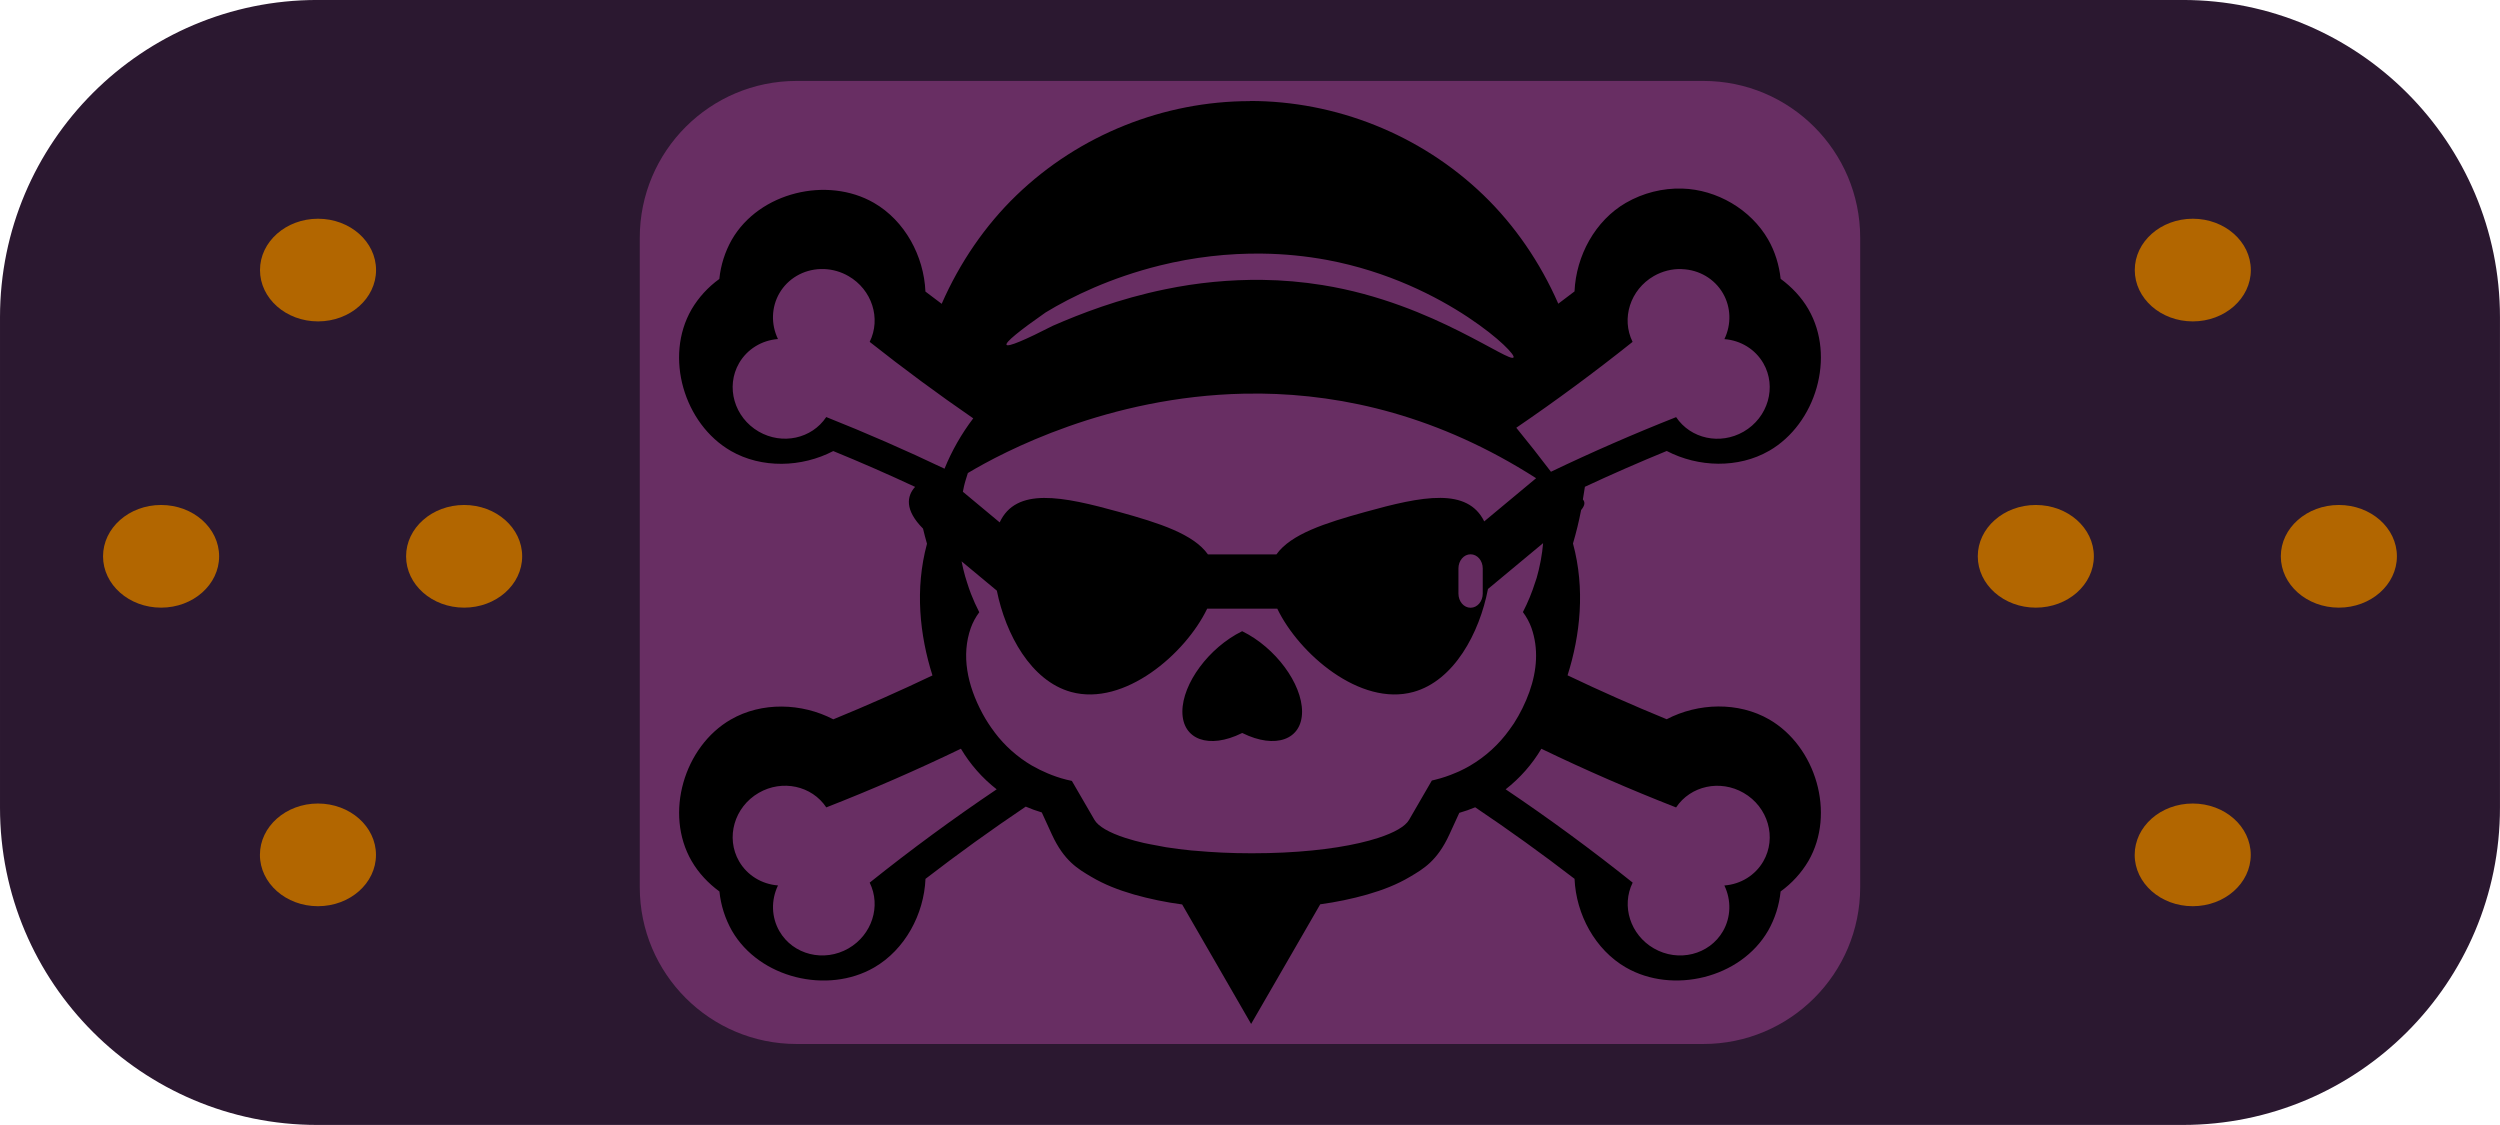
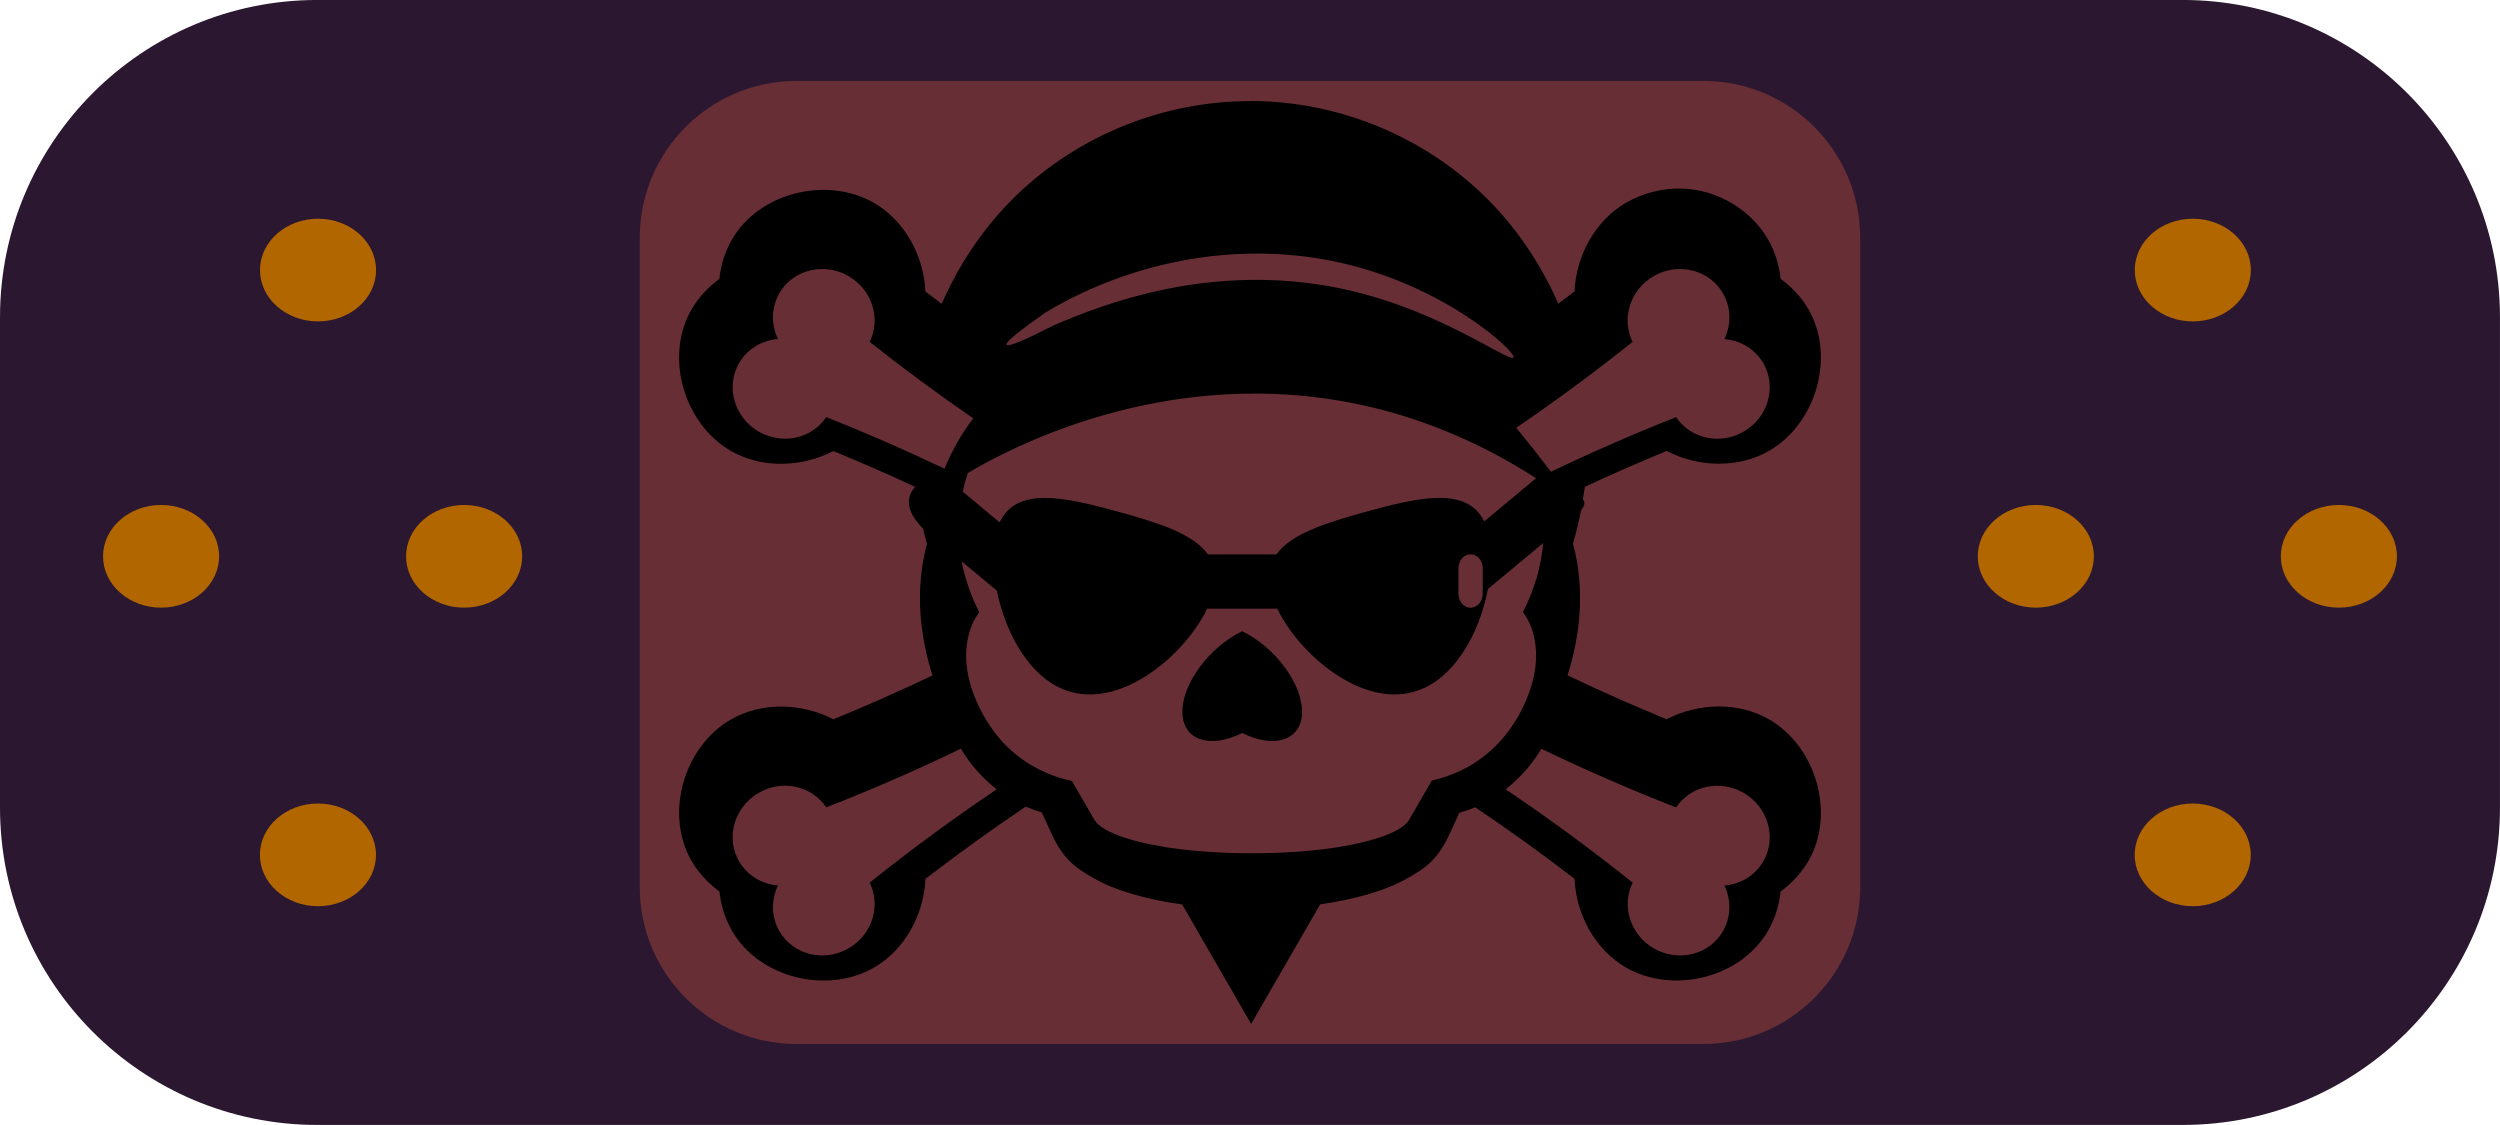
<svg xmlns="http://www.w3.org/2000/svg" height="90" width="200" viewBox="0 0 52.917 23.812">
  <g transform="translate(11.579 .022) scale(.28222)">
    <rect ry="23.798" height="84.374" width="187.5" y="-.081" x="-41.028" fill="#2b1830" />
-     <rect ry="11.764" height="72.23" width="91.533" y="5.991" x="6.955" fill="#682e63" />
+     <rect ry="11.764" height="72.23" width="91.533" y="5.991" x="6.955" fill="#682e35" />
    <path style="isolation:auto;mix-blend-mode:normal" d="M52.726 7.496l-.015.007a3.981 5.035 0 0 0-.03.002c-6.375.009-12.743 2.491-17.486 7.073-2.324 2.243-4.24 5.033-5.596 8.13-.406-.308-.815-.607-1.219-.92-.115-2.673-1.546-5.314-3.858-6.65-3.498-2.02-8.603-.81-10.662 2.758a4.007 4.007 0 0 0-.001 0 7.535 7.535 0 0 0-.937 2.948 7.52 7.52 0 0 0-2.083 2.28 4.007 4.007 0 0 0-.001.004c-2.06 3.566-.554 8.59 2.943 10.609a4.007 4.007 0 0 0 .005.004c2.311 1.33 5.312 1.245 7.681.01a137.68 137.68 0 0 1 6.135 2.685 26.694 26.694 0 0 0 .001.004c-.62.68-.796 1.726.596 3.127a26.694 26.694 0 0 0 .298 1.137c-.92 3.402-.545 6.857.41 9.875a143.61 143.61 0 0 1-7.435 3.292c-2.371-1.236-5.375-1.321-7.686.015a4.007 4.007 0 0 0-.003 0c-3.497 2.017-5.002 7.045-2.941 10.61a4.007 4.007 0 0 0 .002.002c.522.904 1.248 1.67 2.085 2.285a7.553 7.553 0 0 0 .936 2.94 4.007 4.007 0 0 0 .003.005c2.06 3.567 7.164 4.778 10.66 2.759a4.007 4.007 0 0 0 .005-.003c2.308-1.336 3.737-3.978 3.852-6.648a143.66 143.66 0 0 1 7.518-5.418c.38.165.782.31 1.204.437l.752 1.642c.92 2.004 1.969 2.597 2.952 3.18.985.584 2.026.99 3.21 1.333a25.55 25.55 0 0 0 3.614.746l2.3 3.983 2.872 4.979 2.877-4.979 2.306-3.995a25.486 25.486 0 0 0 3.53-.734c1.183-.342 2.229-.749 3.21-1.332.985-.585 2.034-1.176 2.951-3.181l.739-1.611c.417-.12.814-.259 1.192-.418a142.57 142.57 0 0 1 7.452 5.366c.115 2.673 1.543 5.314 3.85 6.648a4.007 4.007 0 0 0 .006.002c3.496 2.018 8.602.81 10.66-2.757a4.007 4.007 0 0 0 .005-.006 7.479 7.479 0 0 0 .934-2.94 7.542 7.542 0 0 0 2.087-2.286 4.007 4.007 0 0 0 .001-.002c2.06-3.569.553-8.595-2.944-10.614-2.312-1.334-5.316-1.252-7.688-.015a141.9 141.9 0 0 1-7.435-3.293c.957-3.022 1.33-6.48.407-9.888a26.611 26.611 0 0 0 .61-2.505c.295-.362.306-.591.133-.8a26.611 26.611 0 0 0 .151-.948 142.48 142.48 0 0 1 6.137-2.686c2.371 1.236 5.37 1.32 7.68-.012a4.007 4.007 0 0 0 .006-.002c3.496-2.02 5.003-7.043 2.944-10.61a4.007 4.007 0 0 0-.002-.006c-.522-.9-1.247-1.667-2.084-2.28-.114-1.032-.417-2.044-.938-2.948a4.007 4.007 0 0 0-.001-.003c-1.31-2.27-3.854-3.74-6.437-3.819a8.001 8.001 0 0 0-4.222 1.065 4.007 4.007 0 0 0-.003 0c-2.311 1.337-3.742 3.974-3.858 6.648-.404.315-.812.613-1.218.922-1.357-3.099-3.275-5.888-5.598-8.132-4.753-4.589-11.132-7.073-17.519-7.073zm.946 11.447a28.57 28.57 0 0 1 4.822.473c4.579.855 8.222 2.733 10.586 4.3 2.387 1.585 3.53 2.856 3.41 3.014-.159.21-1.564-.709-4.031-1.95-2.446-1.228-6.011-2.788-10.295-3.477a30.77 30.77 0 0 0-4.52-.391 33.794 33.794 0 0 0-7.27.703c-3.514.72-6.38 1.843-8.431 2.736-2.086 1.068-3.37 1.613-3.48 1.432s.974-1.064 2.925-2.424c1.967-1.198 4.885-2.61 8.578-3.527a30.386 30.386 0 0 1 7.706-.89zm-33.153 1.156a3.848 3.71 30 0 1 .268.001 3.848 3.71 30 0 1 1.825.53 3.848 3.71 30 0 1 1.587 4.932 145.03 145.03 0 0 0 7.767 5.735 16.495 16.495 0 0 0-2.154 3.777 145.32 145.32 0 0 0-8.87-3.874 3.848 3.71 30 0 1-5.063 1.092 3.848 3.71 30 0 1-1.474-5.138 3.848 3.71 30 0 1 2.915-1.805 3.848 3.71 30 0 1 .105-3.432 3.848 3.71 30 0 1 3.094-1.818zm64.579.001l.009.006a3.71 3.848 60 0 1 3.091 1.819 3.71 3.848 60 0 1 .106 3.431 3.71 3.848 60 0 1 2.918 1.805 3.71 3.848 60 0 1-1.48 5.137 3.71 3.848 60 0 1-5.059-1.092 145.19 145.19 0 0 0-9.388 4.097 115.97 115.97 0 0 0-2.6-3.3 145 145 0 0 0 8.722-6.441 3.71 3.848 60 0 1 1.586-4.932 3.71 3.848 60 0 1 2.095-.53zm-31.576 9.34c6.298.072 13.4 1.699 20.654 6.343v.009l-3.886 3.234c-.623-1.269-1.778-1.75-3.284-1.763-1.577-.015-3.535.47-5.645 1.056-3.013.833-5.57 1.659-6.654 3.18h-5.14c-1.083-1.521-3.636-2.348-6.652-3.18-2.108-.583-4.067-1.067-5.646-1.052-1.533.014-2.706.509-3.32 1.834l-2.761-2.298a21.97 16.772 0 0 1 .085-.416c.02-.077.037-.155.058-.231a21.97 16.772 0 0 1 .071-.244c.051-.171.102-.343.16-.513 2.658-1.592 10.534-5.742 20.712-5.952.413-.009.829-.011 1.249-.006zm21.184 11.217c-.034.423-.093.845-.169 1.264a21.97 16.772 0 0 1-.033.166 13.22 13.22 0 0 1-.28 1.175 21.97 16.772 0 0 1-.1.296 14.13 14.13 0 0 1-.932 2.269c.132.176.247.36.35.546a4.422 4.422 0 0 1 .037.07c.1.189.186.38.254.574.537 1.535.423 3.172-.157 4.803a11.744 11.744 0 0 1-1.163 2.36c-.103.159-.218.315-.331.471a9.598 9.598 0 0 1-2.954 2.696l-.008.005a9.67 9.67 0 0 1-.813.423c-.083.038-.171.072-.257.108a9.67 9.67 0 0 1-1.518.513c-.08.02-.157.04-.237.058a9.67 9.67 0 0 1-.032.008v.001h-.003l-1.71 2.954c-.279.48-1.084.951-2.327 1.353-.828.268-1.85.506-3.037.694-.595.094-1.232.176-1.907.243-1.349.135-2.85.21-4.477.21h-.099c-1.507 0-2.892-.07-4.162-.187-.1-.01-.212-.013-.31-.023h-.003a33.464 33.464 0 0 1-1.902-.243h-.003c-.228-.036-.418-.081-.633-.12-.347-.065-.708-.126-1.022-.198a16.458 16.458 0 0 1-1.381-.376c-1.243-.402-2.048-.874-2.326-1.353l-1.698-2.928h-.004a9.801 9.801 0 0 1-.81-.203l-.029-.01a9.534 9.534 0 0 1-.647-.222c-.111-.04-.215-.087-.323-.13a10.126 10.126 0 0 1-1.162-.574l-.003.002a9.574 9.574 0 0 1-2.82-2.508l.003-.002a10.772 10.772 0 0 1-.904-1.396c-1.157-2.151-1.601-4.378-.884-6.423a4.521 4.521 0 0 1 .638-1.184 21.97 16.772 0 0 1-.62-1.374 13.742 13.742 0 0 1-.299-.866 21.97 16.772 0 0 1-.141-.456 13.742 13.742 0 0 1-.262-1.095 21.97 16.772 0 0 1-.004-.025l2.644 2.197c.66 3.28 2.558 6.768 5.564 7.598 3.997 1.103 8.587-2.862 10.212-6.248h5.256c1.626 3.386 6.214 7.35 10.21 6.248 3.043-.839 4.956-4.406 5.593-7.722zm-5.44.837c.506 0 .913.473.913 1.06v1.888c0 .588-.407 1.06-.913 1.06s-.91-.472-.91-1.06v-1.888c0-.587.405-1.06.91-1.06zm-17.13 5.768l-.025.012c-2.465 1.217-4.461 3.914-4.46 6.021 0 2.108 1.996 2.83 4.46 1.613l.03-.012.027.012c2.463 1.215 4.46.496 4.46-1.611s-1.996-4.803-4.46-6.019l-.026-.01zm-21.094 8.813a10.963 10.963 0 0 0 2.681 3.046 143.8 143.8 0 0 0-9.524 6.998 3.71 3.848 60 0 1-1.584 4.93 3.71 3.848 60 0 1-5.188-1.29 3.71 3.848 60 0 1-.105-3.43 3.71 3.848 60 0 1-2.917-1.807 3.71 3.848 60 0 1 1.475-5.138 3.71 3.848 60 0 1 5.065 1.092 143.3 143.3 0 0 0 10.097-4.401zm43.532.003A143.64 143.64 0 0 0 84.68 60.48a3.848 3.71 30 0 1 5.064-1.093 3.848 3.71 30 0 1 1.477 5.138 3.848 3.71 30 0 1-2.92 1.808 3.848 3.71 30 0 1-.104 3.427 3.848 3.71 30 0 1-5.189 1.289 3.848 3.71 30 0 1-1.584-4.931 143.89 143.89 0 0 0-9.527-6.998 10.951 10.951 0 0 0 2.679-3.042z" />
    <path d="M-17.176 16.326a4.353 3.85 0 0 0-4.352 3.85 4.353 3.85 0 0 0 4.352 3.85 4.353 3.85 0 0 0 4.352-3.85 4.353 3.85 0 0 0-4.352-3.85zm140.61 0a4.353 3.85 0 0 0-4.352 3.85 4.353 3.85 0 0 0 4.352 3.85 4.353 3.85 0 0 0 4.352-3.85 4.353 3.85 0 0 0-4.352-3.85zm-152.38 21.469a4.353 3.85 0 0 0-4.354 3.85 4.353 3.85 0 0 0 4.354 3.85 4.353 3.85 0 0 0 4.352-3.85 4.353 3.85 0 0 0-4.352-3.85zm22.727 0a4.353 3.85 0 0 0-4.352 3.85 4.353 3.85 0 0 0 4.352 3.85 4.353 3.85 0 0 0 4.354-3.85 4.353 3.85 0 0 0-4.354-3.85zm117.88 0a4.353 3.85 0 0 0-4.354 3.85 4.353 3.85 0 0 0 4.354 3.85 4.353 3.85 0 0 0 4.352-3.85 4.353 3.85 0 0 0-4.352-3.85zm22.727 0a4.353 3.85 0 0 0-4.352 3.85 4.353 3.85 0 0 0 4.352 3.85 4.353 3.85 0 0 0 4.354-3.85 4.353 3.85 0 0 0-4.354-3.85zm-151.57 22.391a4.353 3.85 0 0 0-4.352 3.85 4.353 3.85 0 0 0 4.352 3.851 4.353 3.85 0 0 0 4.352-3.85 4.353 3.85 0 0 0-4.352-3.851zm140.61 0a4.353 3.85 0 0 0-4.352 3.85 4.353 3.85 0 0 0 4.352 3.851 4.353 3.85 0 0 0 4.352-3.85 4.353 3.85 0 0 0-4.352-3.851z" fill="#b26600" />
  </g>
</svg>
